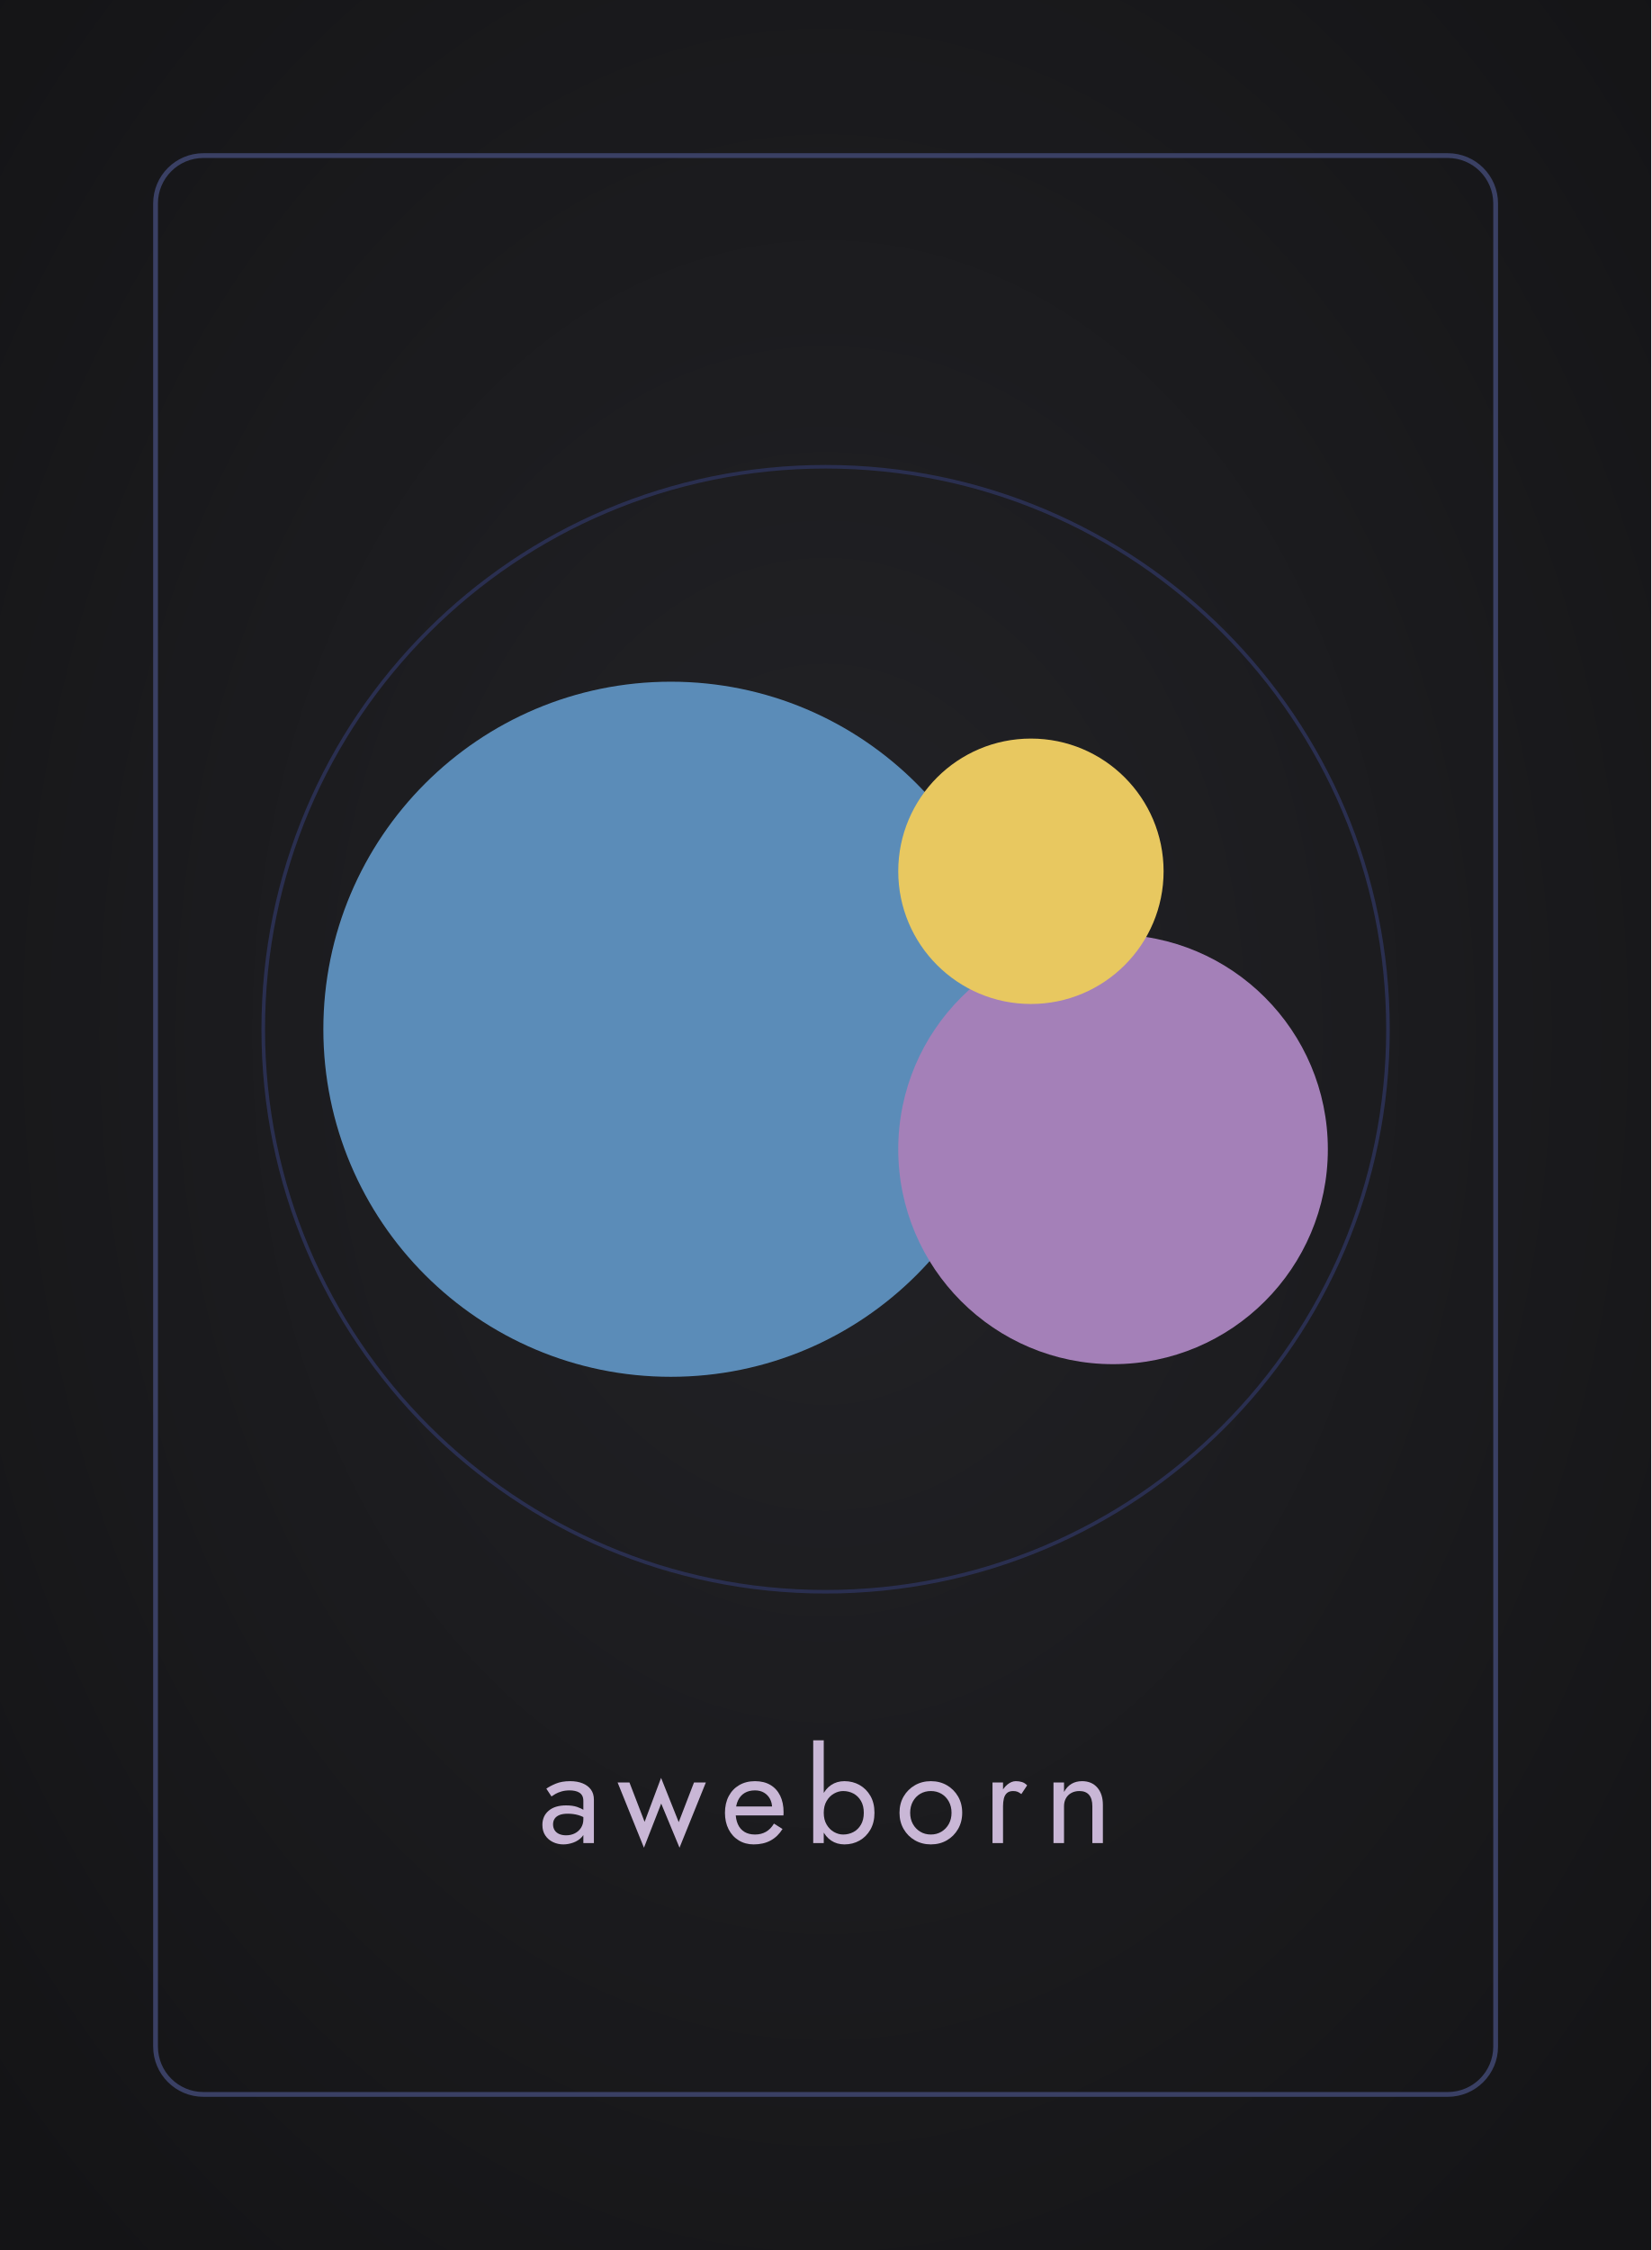
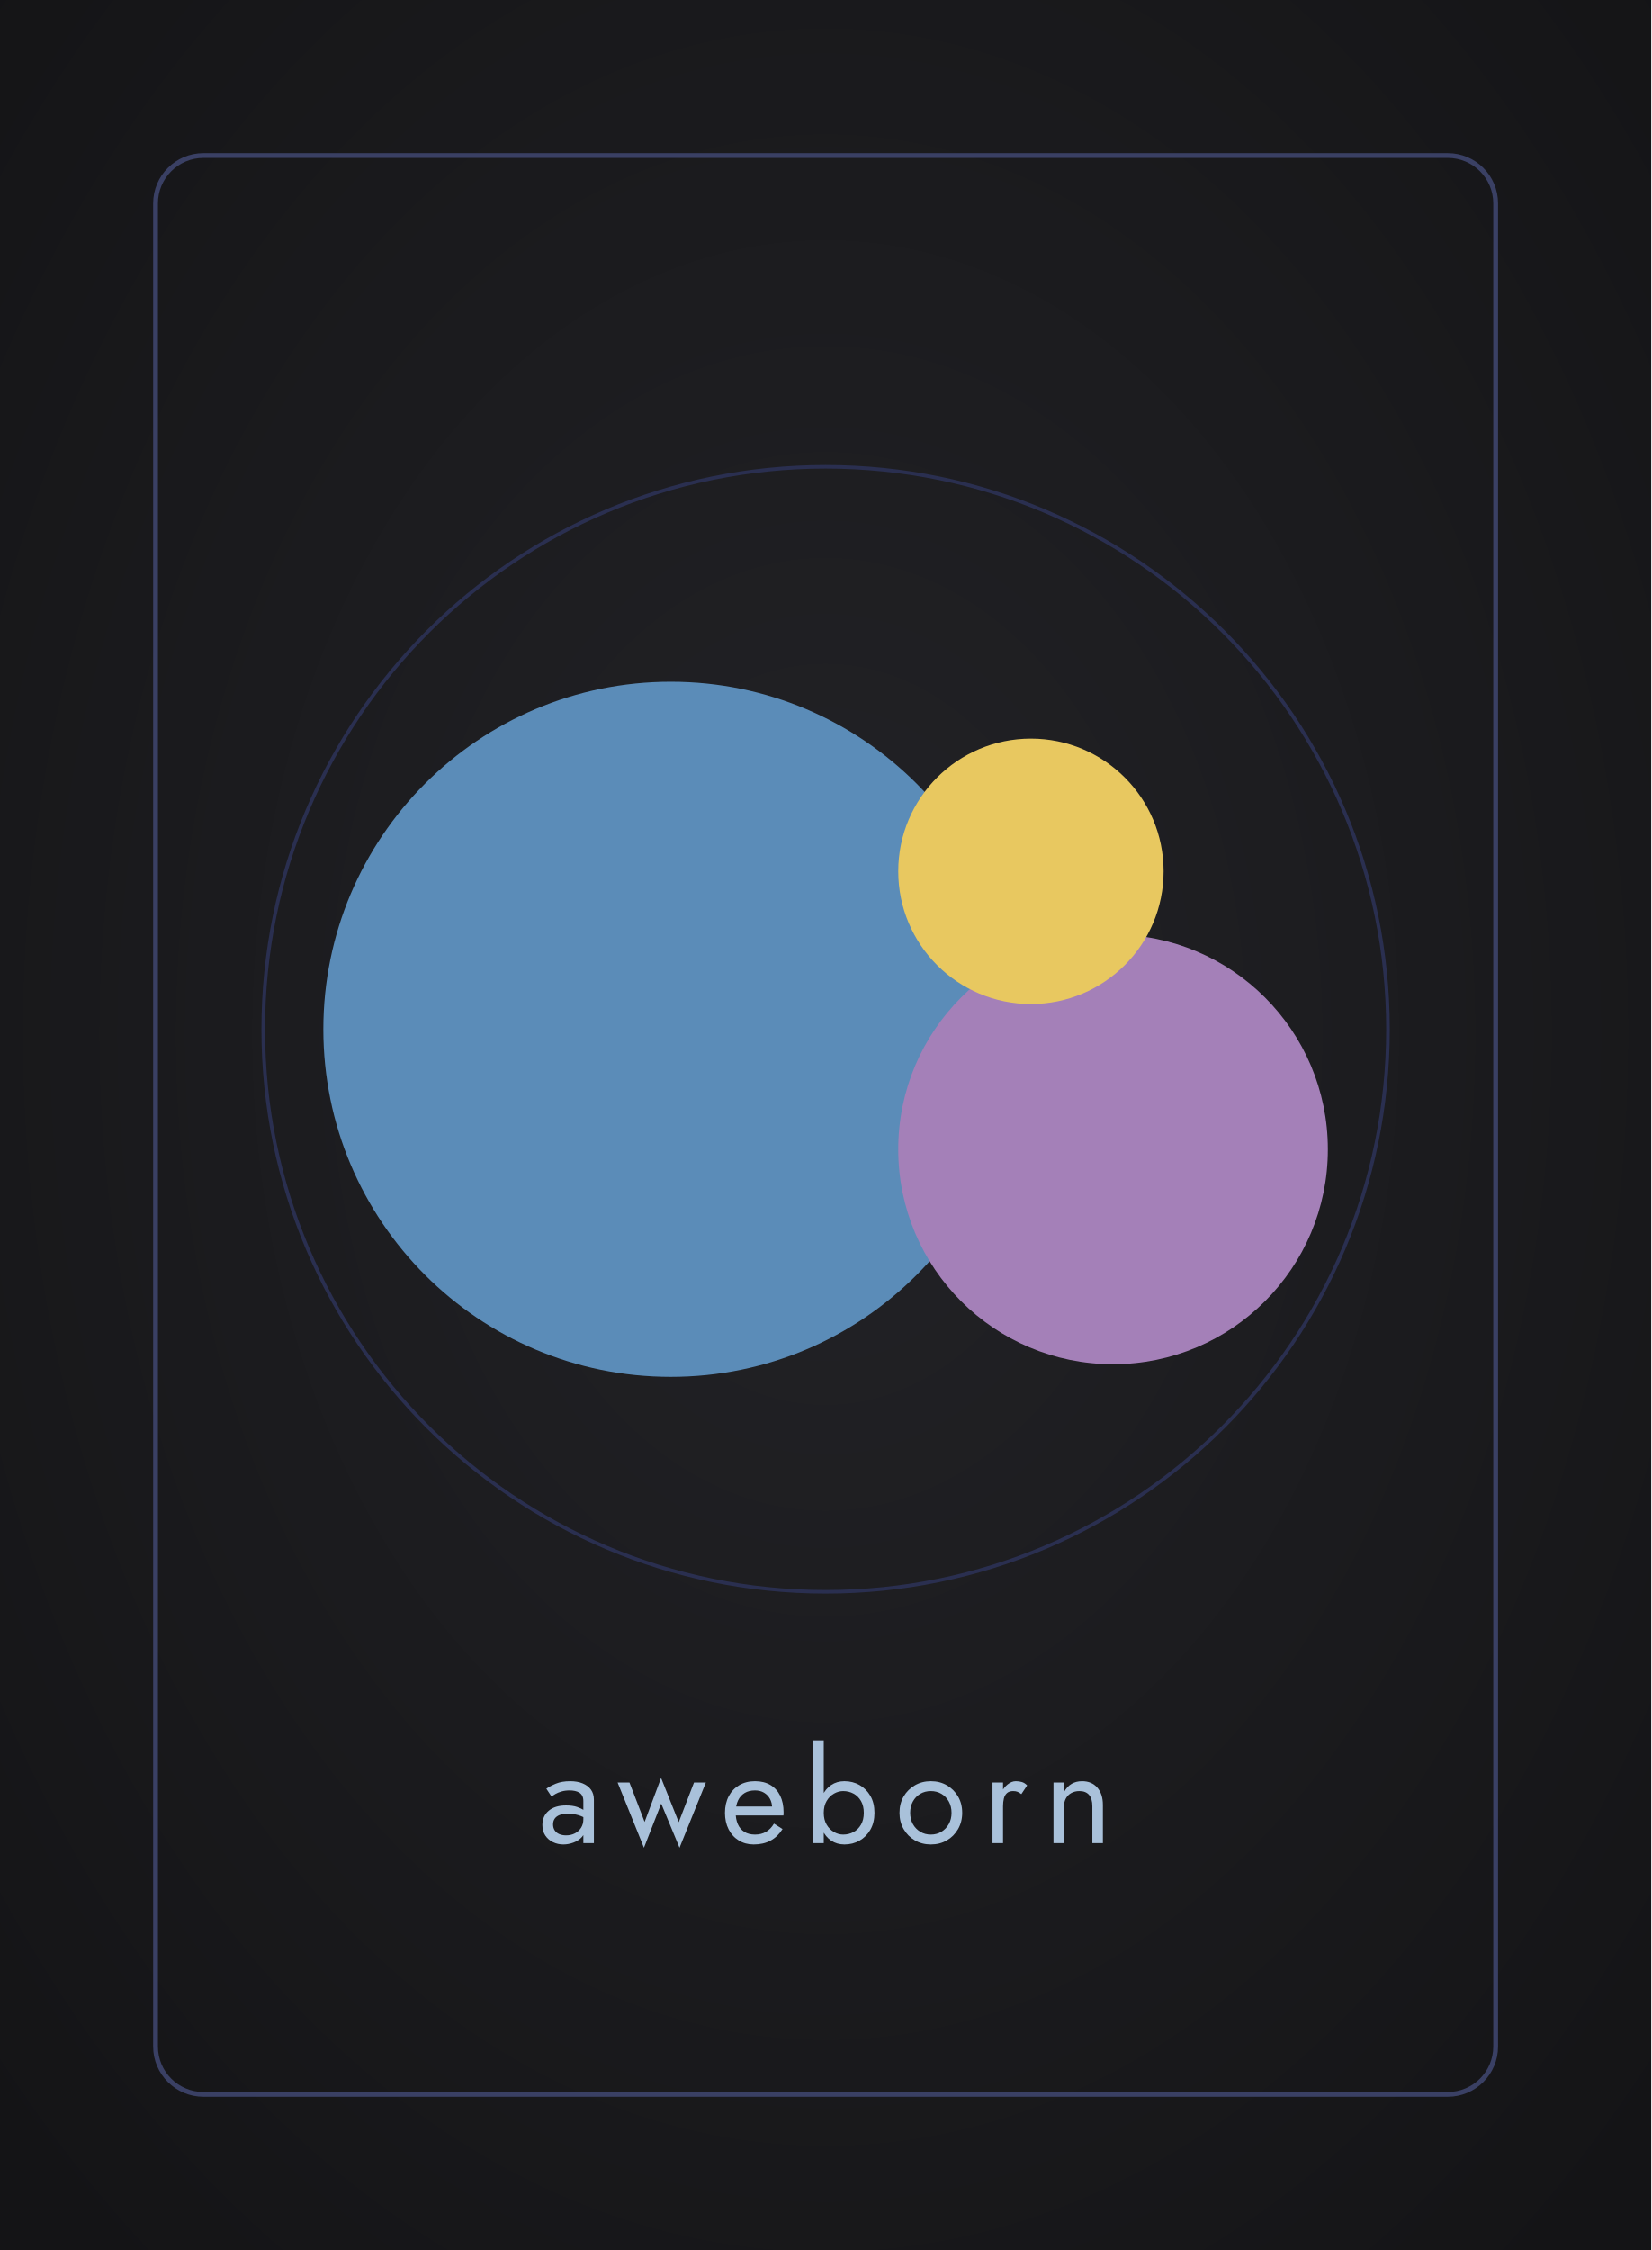
<svg xmlns="http://www.w3.org/2000/svg" width="69mm" height="94mm" viewBox="0 0 69 94">
  <defs>
    <radialGradient id="vignette" cx="50%" cy="46%" r="70%">
      <stop offset="0%" stop-color="#232327" />
      <stop offset="100%" stop-color="#141416" />
    </radialGradient>
  </defs>
  <rect width="69" height="94" fill="url(#vignette)" />
  <rect x="6.5" y="6.5" width="56" height="81" rx="2" fill="none" stroke="#3a4064" stroke-width="0.2" />
  <circle cx="34.5" cy="43" r="23.5" fill="none" stroke="#2a2f50" stroke-width="0.15" />
  <g transform="translate(34.5 43) scale(0.264) translate(-201.5 -198)">
    <circle cx="177" cy="198" r="55" fill="#5b8cb8" />
    <circle cx="247" cy="217" r="34" fill="#a480b8" />
    <circle cx="234" cy="173" r="21" fill="#e8c860" />
  </g>
-   <g fill="#c9b7d6" transform="translate(22.5 77) scale(0.0055046 -0.0055046)">
+   <g fill="#a9c1da" transform="translate(22.5 77) scale(0.0055046 -0.0055046)">
    <path transform="translate(0 0)" d="M111 142Q111 167 123 185Q135 203 159.5 213Q184 223 223 223Q265 223 302 212.5Q339 202 374 178L374 225Q367 234 347 248.5Q327 263 293.5 274.5Q260 286 210 286Q125 286 77.5 245.5Q30 205 30 138Q30 91 52 58Q74 25 110.5 7.5Q147 -10 189 -10Q227 -10 265.5 4Q304 18 330.5 47Q357 76 357 120L341 180Q341 144 323.5 116.5Q306 89 276.5 74Q247 59 210 59Q181 59 158.5 68.5Q136 78 123.5 97Q111 116 111 142ZM99 354Q110 362 129 373Q148 384 175.5 392Q203 400 237 400Q258 400 277 396Q296 392 310.5 383Q325 374 333 358.5Q341 343 341 319L341 0L421 0L421 330Q421 375 398.5 406Q376 437 335.5 453.5Q295 470 241 470Q177 470 131.5 451Q86 432 60 413Z" />
    <path transform="translate(596 0)" d="M5 460L205 -35L336 300L475 -35L675 460L585 460L469 159L335 495L210 161L95 460Z" />
    <path transform="translate(1381 0)" d="M253 -10Q327 -10 381.5 19.5Q436 49 472 107L407 148Q382 106 346 85.5Q310 65 263 65Q216 65 183 85Q150 105 133 143Q116 181 116 235Q117 288 134.5 324.5Q152 361 184.5 380.5Q217 400 263 400Q302 400 331 383Q360 366 376.5 336Q393 306 393 265Q393 258 390 247.5Q387 237 384 232L416 278L86 278L86 210L479 210Q479 212 479.5 219.5Q480 227 480 234Q480 307 454 360Q428 413 379.5 441.5Q331 470 263 470Q195 470 143.5 440Q92 410 63.5 356Q35 302 35 230Q35 159 62.5 105Q90 51 139.5 20.5Q189 -10 253 -10Z" />
    <path transform="translate(2016 0)" d="M150 780L70 780L70 0L150 0ZM535 230Q535 305 504 358.5Q473 412 421.5 441Q370 470 307 470Q250 470 206.5 441Q163 412 138.5 358.5Q114 305 114 230Q114 156 138.5 102Q163 48 206.5 19Q250 -10 307 -10Q370 -10 421.5 19Q473 48 504 102Q535 156 535 230ZM454 230Q454 177 432.5 140Q411 103 375.5 84Q340 65 297 65Q262 65 228 84Q194 103 172 140Q150 177 150 230Q150 283 172 320Q194 357 228 376Q262 395 297 395Q340 395 375.5 376Q411 357 432.5 320Q454 283 454 230Z" />
    <path transform="translate(2706 0)" d="M35 230Q35 161 66.5 106.5Q98 52 152 21Q206 -10 273 -10Q341 -10 394.5 21Q448 52 479.5 106.5Q511 161 511 230Q511 300 479.5 354Q448 408 394.5 439Q341 470 273 470Q206 470 152 439Q98 408 66.5 354Q35 300 35 230ZM116 230Q116 278 136.5 315.5Q157 353 192.5 374Q228 395 273 395Q318 395 353.5 374Q389 353 409.5 315.5Q430 278 430 230Q430 182 409.5 145Q389 108 353.5 86.5Q318 65 273 65Q228 65 192.5 86.5Q157 108 136.5 145Q116 182 116 230Z" />
    <path transform="translate(3372 0)" d="M155 460L75 460L75 0L155 0ZM294 372L338 438Q320 457 298.5 463.5Q277 470 252 470Q220 470 189 445Q158 420 138.5 377.5Q119 335 119 280L155 280Q155 313 161.5 339Q168 365 185 380Q202 395 232 395Q252 395 265 389.5Q278 384 294 372Z" />
    <path transform="translate(3835 0)" d="M370 280L370 0L450 0L450 290Q450 373 407.5 421.5Q365 470 292 470Q247 470 212.5 450Q178 430 155 388L155 460L75 460L75 0L155 0L155 280Q155 314 169.5 340Q184 366 210.5 380.5Q237 395 272 395Q320 395 345 366Q370 337 370 280Z" />
  </g>
</svg>
